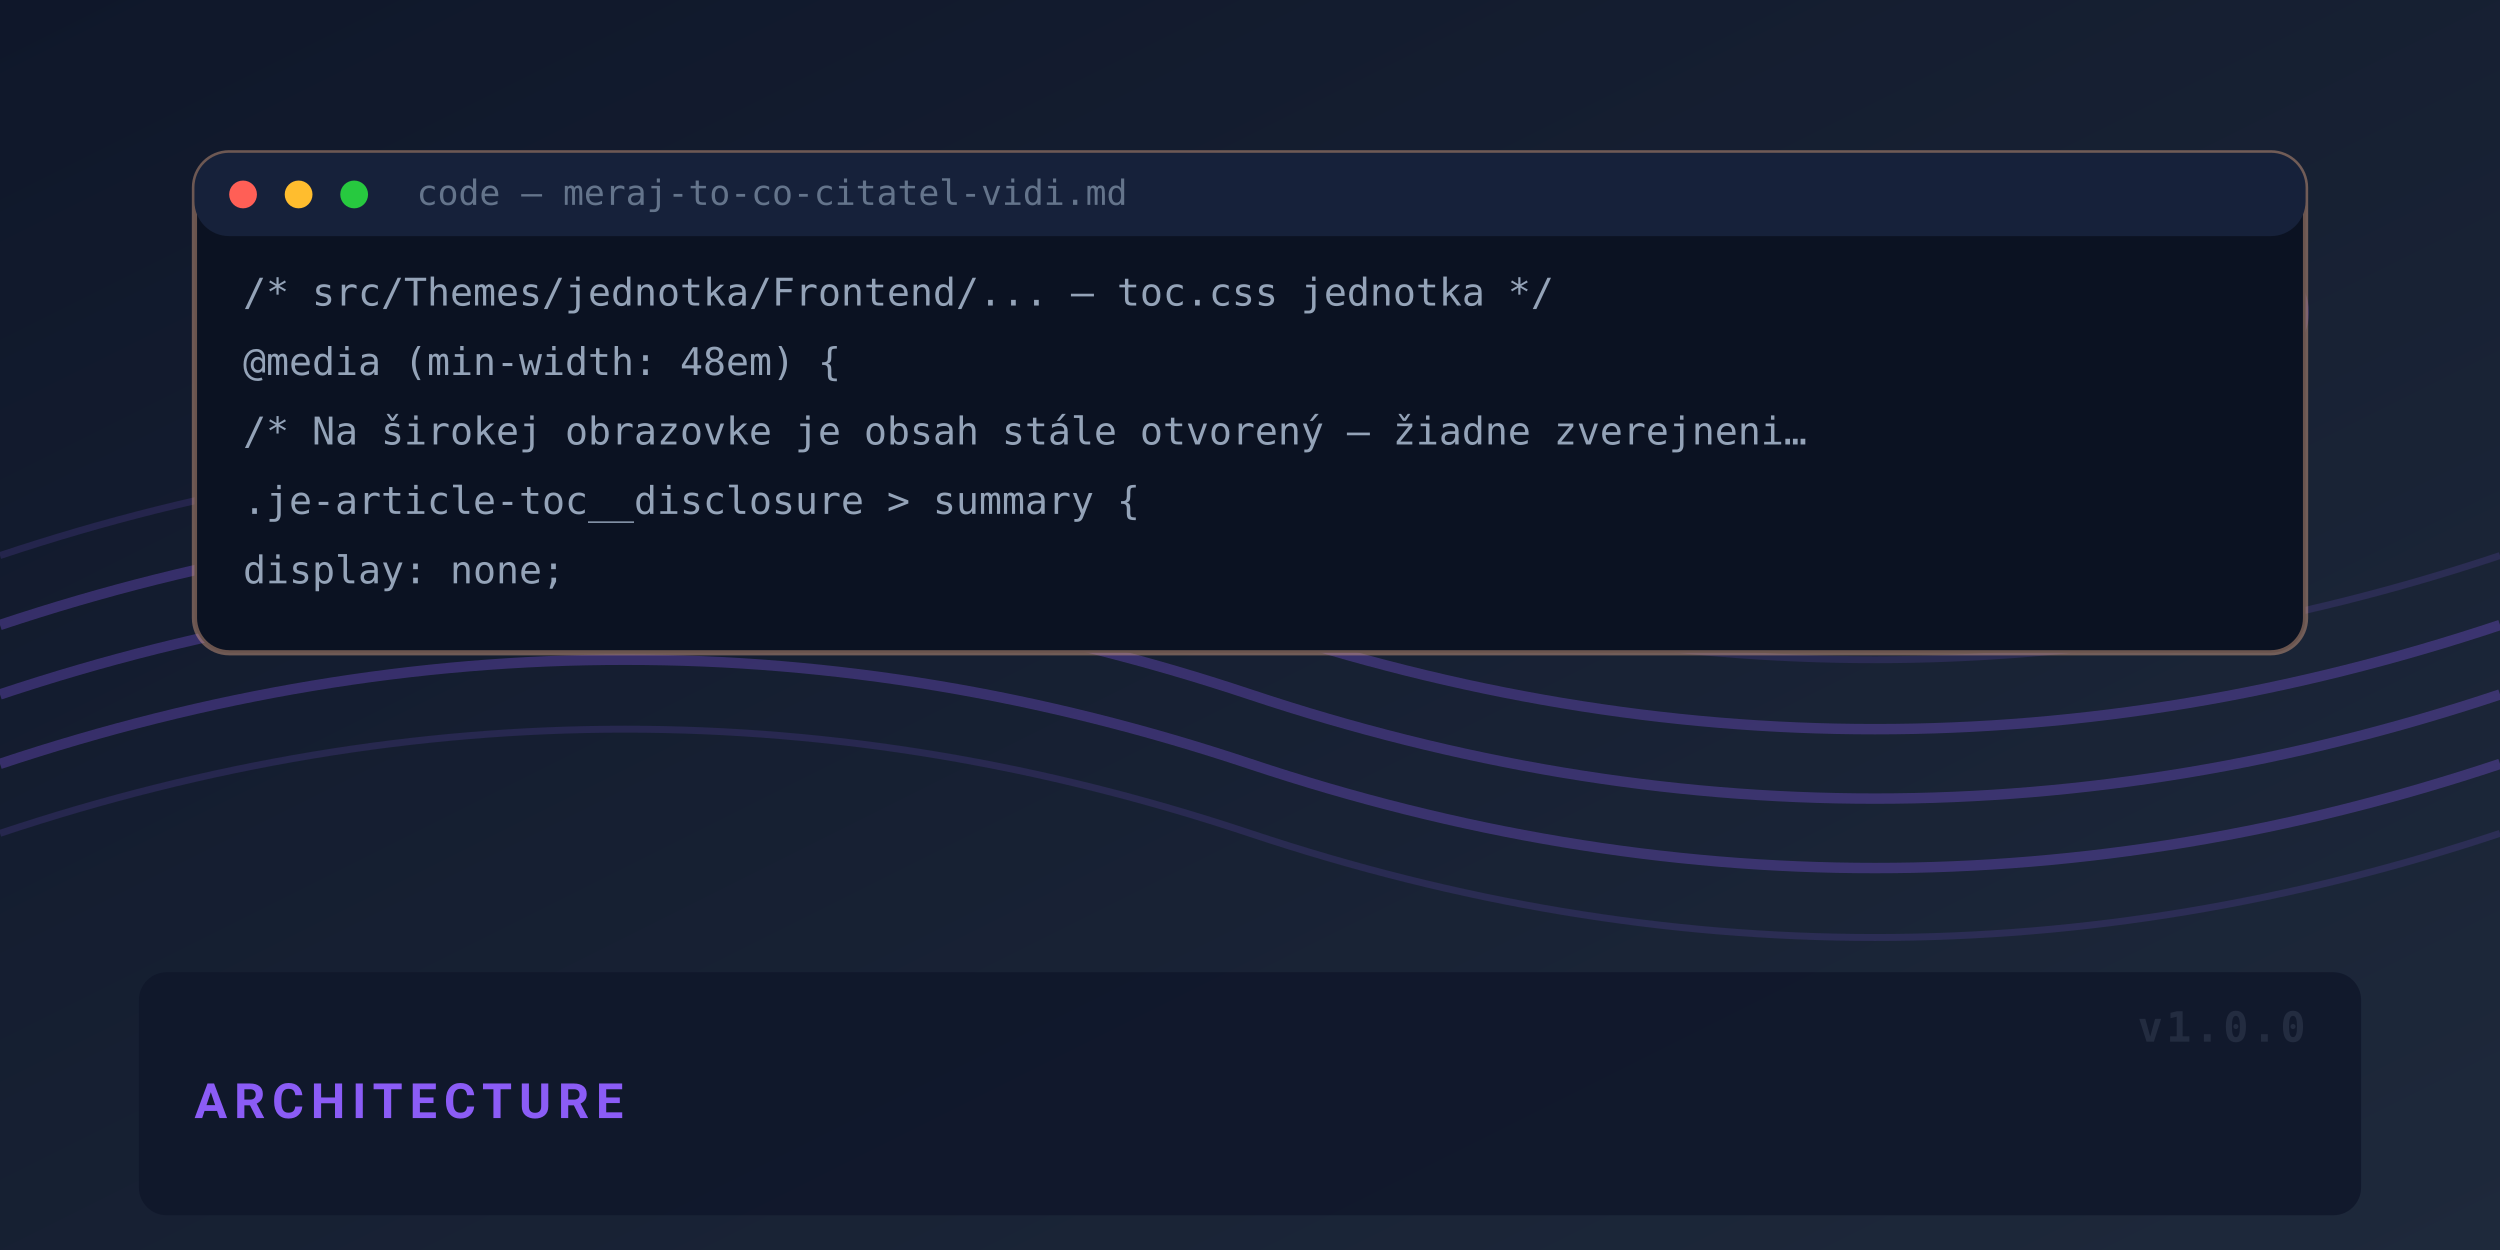
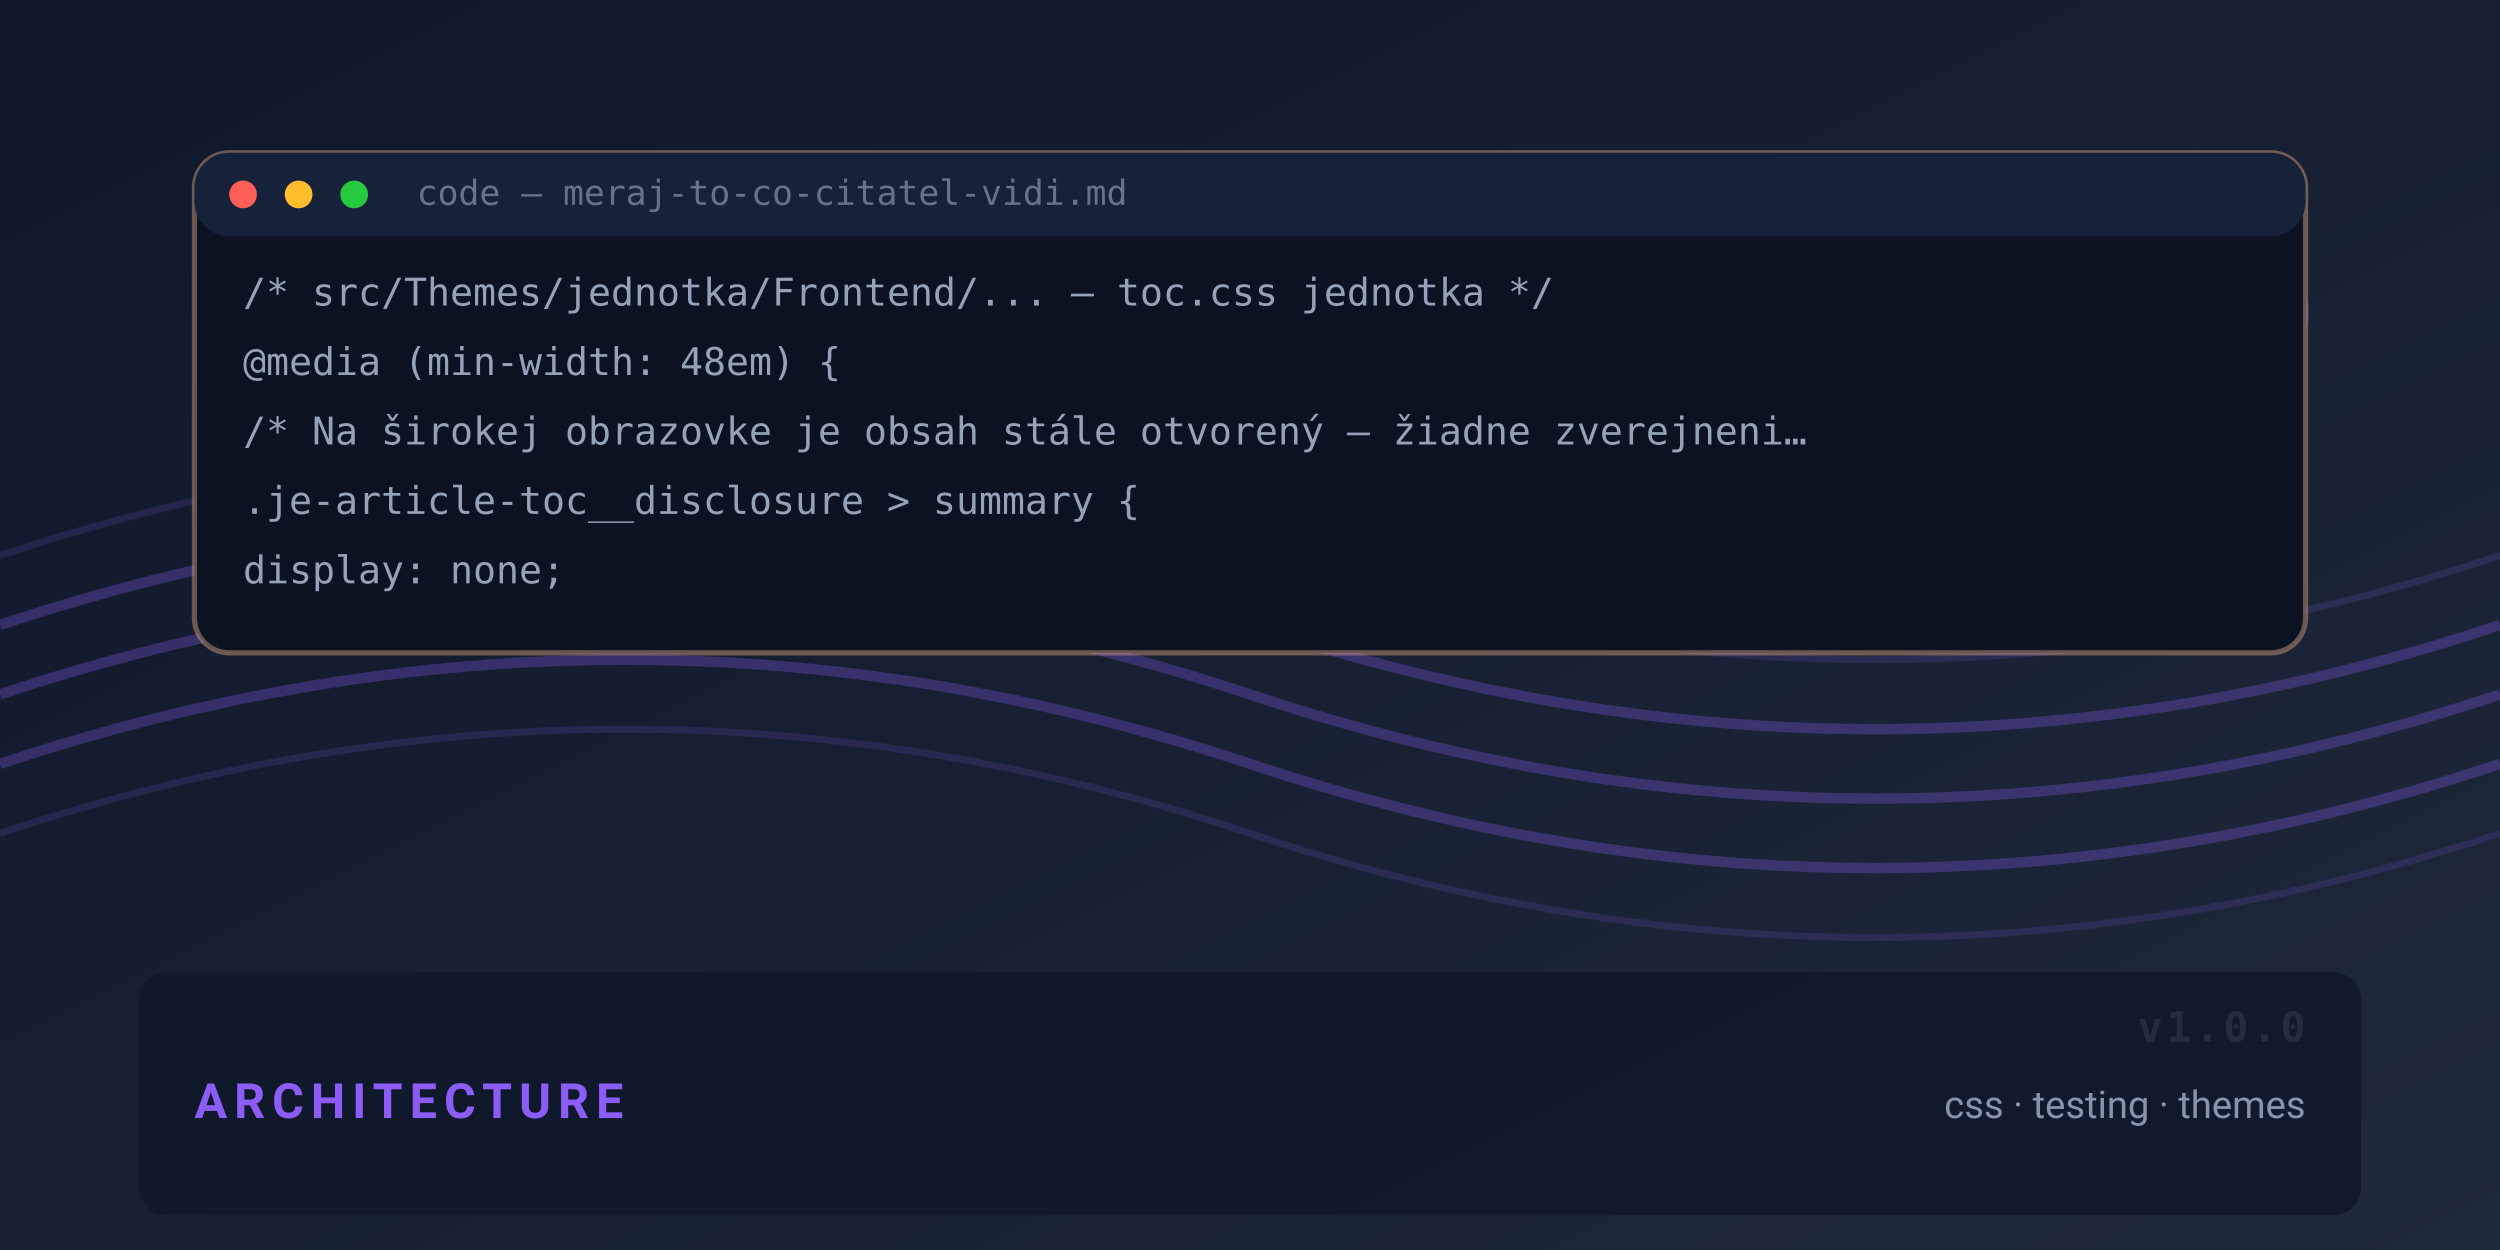
<svg xmlns="http://www.w3.org/2000/svg" viewBox="0 0 720 360" width="720" height="360">
  <defs>
    <linearGradient id="bg" x1="0%" y1="0%" x2="100%" y2="100%">
      <stop offset="0%" style="stop-color:#0f172a" />
      <stop offset="100%" style="stop-color:#1e293b" />
    </linearGradient>
  </defs>
  <rect width="720" height="360" fill="url(#bg)" />
  <g opacity="0.3" stroke="#8b5cf6" stroke-width="3" fill="none">
    <path d="M0,180 Q180,120 360,180 T720,180" />
    <path d="M0,200 Q180,140 360,200 T720,200" />
    <path d="M0,220 Q180,160 360,220 T720,220" />
  </g>
  <g opacity="0.15" stroke="#8b5cf6" stroke-width="2" fill="none">
    <path d="M0,160 Q180,100 360,160 T720,160" />
    <path d="M0,240 Q180,180 360,240 T720,240" />
  </g>
  <g fill="#8b5cf6" opacity="0.2">
    <circle cx="100" cy="100" r="30" />
    <circle cx="300" cy="80" r="20" />
    <circle cx="500" cy="120" r="25" />
    <circle cx="650" cy="90" r="15" />
  </g>
  <g>
    <rect x="56" y="44" width="608" height="144" rx="10" fill="#0b1222" stroke="#DEA584" stroke-opacity="0.45" stroke-width="1.5" />
    <rect x="56" y="44" width="608" height="24" rx="10" fill="#16213a" />
    <circle cx="70" cy="56" r="4" fill="#ff5f56" />
    <circle cx="86" cy="56" r="4" fill="#ffbd2e" />
    <circle cx="102" cy="56" r="4" fill="#27c93f" />
    <text x="120" y="59" font-family="monospace" font-size="10" fill="#64748b">code — meraj-to-co-citatel-vidi.md</text>
    <text x="70" y="88" font-family="monospace" font-size="11" fill="#94a3b8">/* src/Themes/jednotka/Frontend/... — toc.css jednotka */</text>
    <text x="70" y="108" font-family="monospace" font-size="11" fill="#94a3b8">@media (min-width: 48em) {</text>
    <text x="70" y="128" font-family="monospace" font-size="11" fill="#94a3b8">/* Na širokej obrazovke je obsah stále otvorený — žiadne zverejneni…</text>
    <text x="70" y="148" font-family="monospace" font-size="11" fill="#94a3b8">.je-article-toc__disclosure &gt; summary {</text>
    <text x="70" y="168" font-family="monospace" font-size="11" fill="#94a3b8">display: none;</text>
  </g>
  <text x="664" y="300" text-anchor="end" font-family="monospace" font-size="12" font-weight="bold" letter-spacing="1" fill="#94a3b8" opacity="0.85">v1.0.0</text>
  <rect x="40" y="280" width="640" height="70" rx="8" fill="#0f172a" fill-opacity="0.82" />
  <text x="56" y="322" font-family="Segoe UI, Roboto, sans-serif" font-size="14" font-weight="bold" letter-spacing="2" fill="#8b5cf6">ARCHITECTURE</text>
+   <text x="664" y="322" text-anchor="end" font-family="Segoe UI, Roboto, sans-serif" font-size="11" fill="#94a3b8" opacity="0.9">css · testing · themes</text>
</svg>
